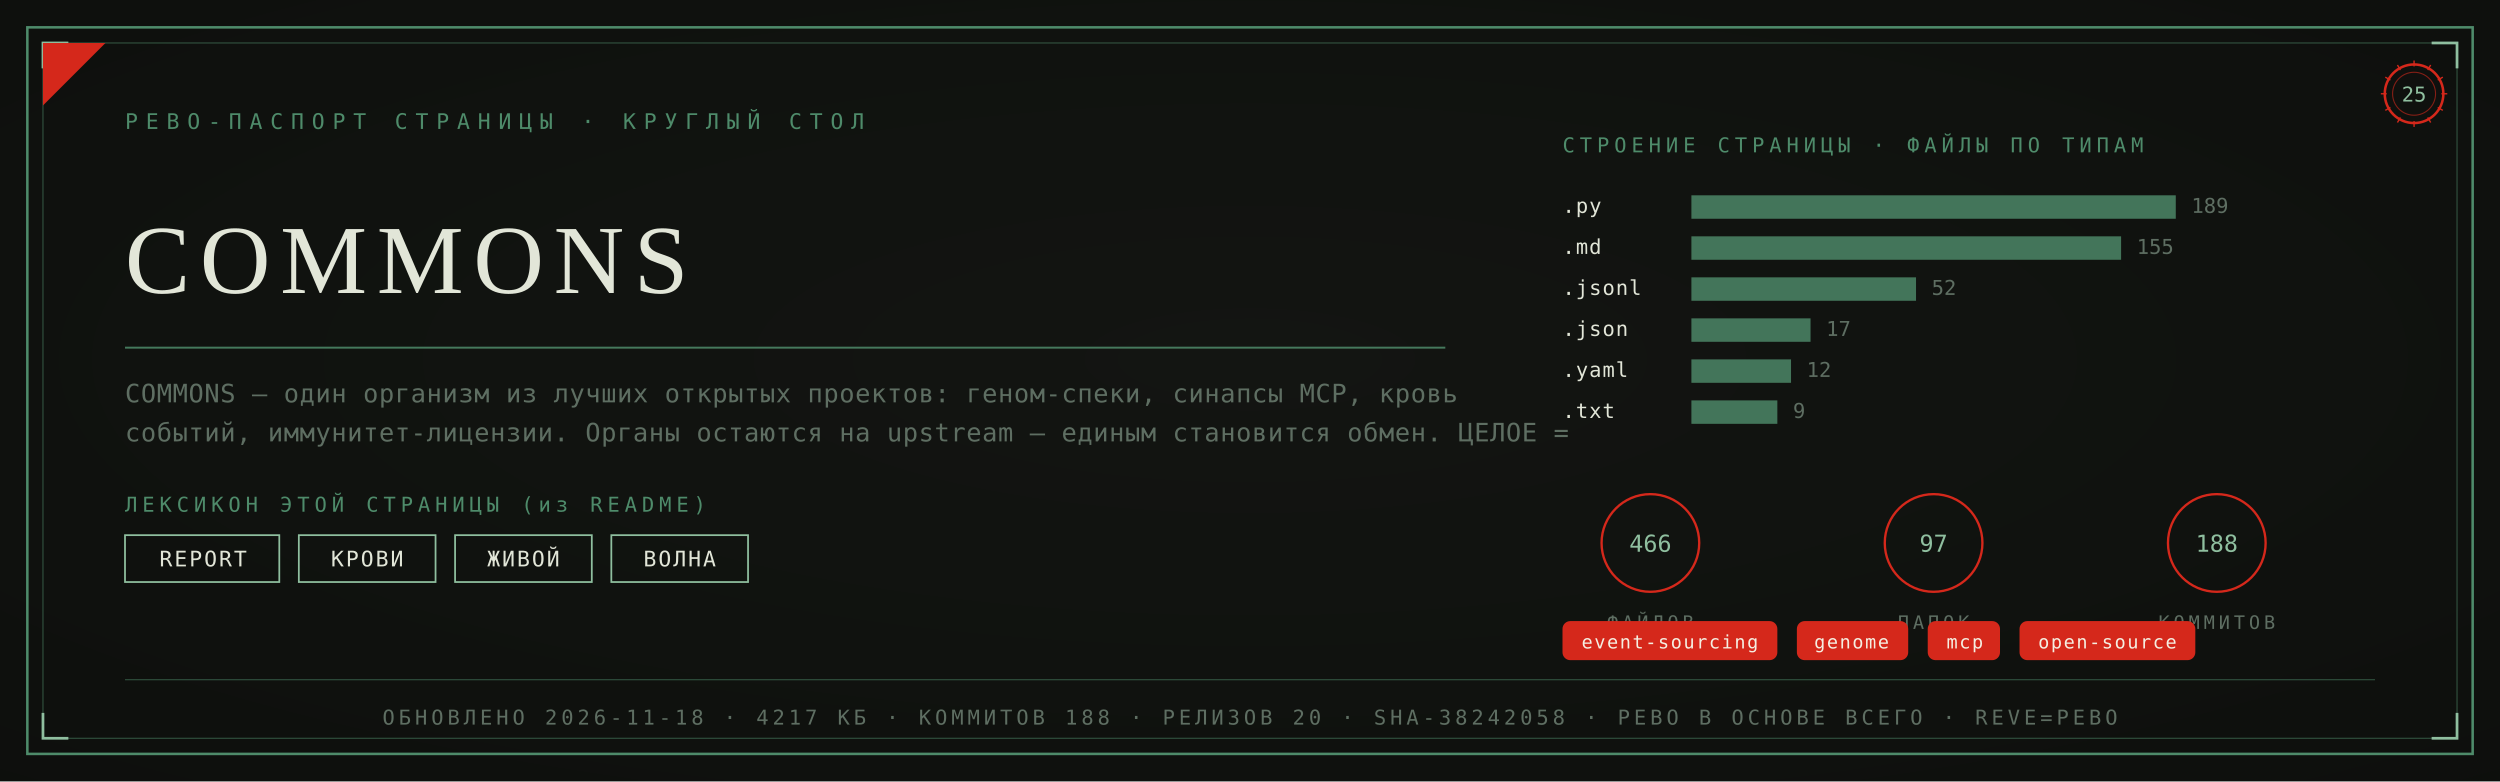
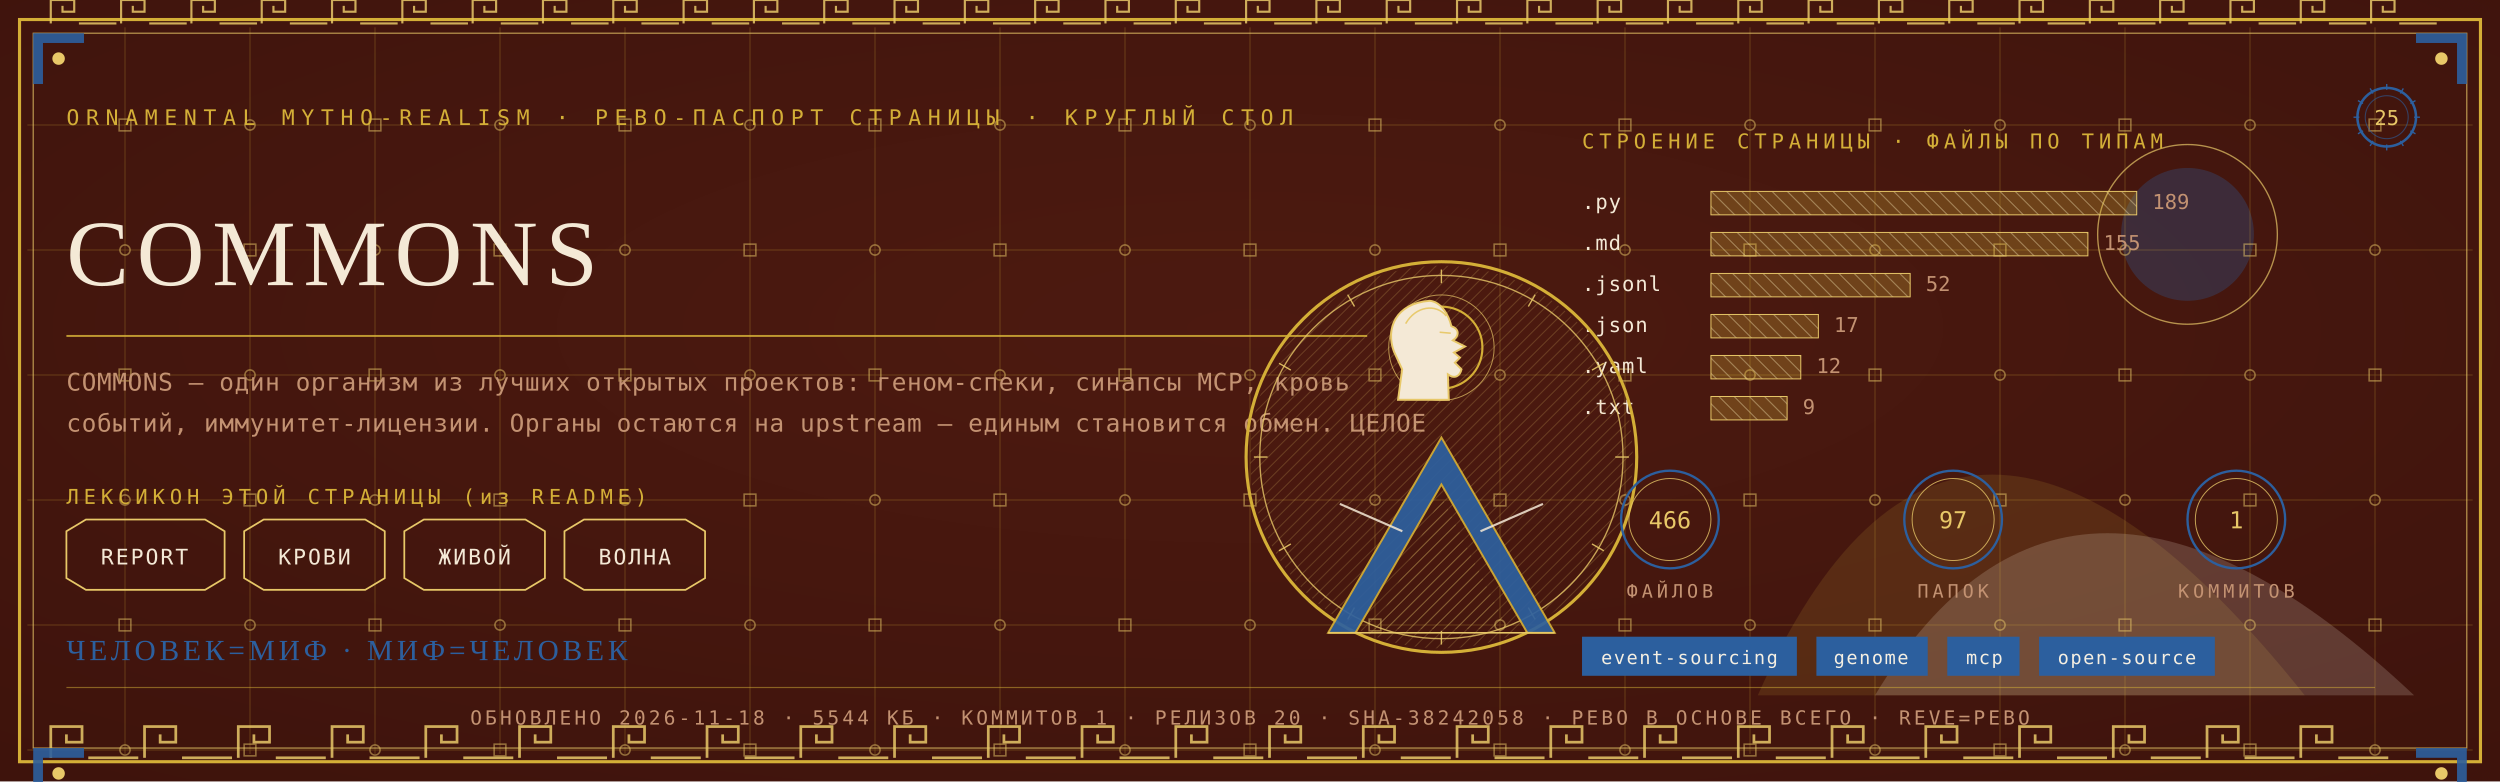
<svg xmlns="http://www.w3.org/2000/svg" viewBox="0 0 1280 400" width="1280" height="400">
  <defs>
-     <radialGradient id="rp25" cx="0.5" cy="0.46" r="1.05">
-       <stop offset="0" stop-color="#131612" />
-       <stop offset="1" stop-color="#0B0C0A" />
+     <radialGradient id="rp25" cx="0.5" cy="0.42" r="1.1">
+       <stop offset="0" stop-color="#4E1A10" />
+       <stop offset="1" stop-color="#38100A" />
    </radialGradient>
+     <pattern id="hatchm" width="4.2" height="4.2" patternUnits="userSpaceOnUse" patternTransform="rotate(45)">
+       <rect width="4.2" height="4.2" fill="none" />
+       <line x1="0" y1="0" x2="0" y2="4.2" stroke="#E8C868" stroke-width="0.5" />
+     </pattern>
+     <pattern id="hatchv" width="5.5" height="5.5" patternUnits="userSpaceOnUse" patternTransform="rotate(-45)">
+       <rect width="5.5" height="5.5" fill="none" />
+       <line x1="0" y1="0" x2="0" y2="5.5" stroke="#F4E9D6" stroke-width="0.5" />
+     </pattern>
  </defs>
-   <rect width="1280" height="400" fill="#0B0C0A" />
-   <rect width="1280" height="400" fill="url(#rp25)" opacity="0.92" />
-   <rect x="14" y="14" width="1252" height="372" fill="none" stroke="#4E8B6A" stroke-width="1.3" />
-   <rect x="22" y="22" width="1236" height="356" fill="none" stroke="#4E8B6A" stroke-width="0.55" opacity="0.55" />
-   <path d="M 22 35 L 22 22 L 35 22" fill="none" stroke="#8FBF9F" stroke-width="1.4" />
-   <path d="M 1258 35 L 1258 22 L 1245 22" fill="none" stroke="#8FBF9F" stroke-width="1.4" />
-   <path d="M 22 365 L 22 378 L 35 378" fill="none" stroke="#8FBF9F" stroke-width="1.4" />
-   <path d="M 1258 365 L 1258 378 L 1245 378" fill="none" stroke="#8FBF9F" stroke-width="1.4" />
-   <path d="M 22 54 L 22 22 L 54 22 Z" fill="#D5281B" />
-   <text x="64" y="66" font-family="'Cascadia Mono', ui-monospace, Consolas, monospace" font-size="11" fill="#4E8B6A" letter-spacing="4">РЕВО-ПАСПОРТ СТРАНИЦЫ · КРУГЛЫЙ СТОЛ</text>
-   <g transform="translate(1236,48)">
-     <circle r="15" fill="none" stroke="#D5281B" stroke-width="1.3" />
-     <circle r="11" fill="none" stroke="#D5281B" stroke-width="0.55" opacity="0.6" />
-     <text y="4" text-anchor="middle" font-family="'Cascadia Mono', ui-monospace, Consolas, monospace" font-size="10.5" fill="#8FBF9F">25</text>
-     <g stroke="#D5281B" stroke-width="0.7">
+   <rect width="1280" height="400" fill="#38100A" />
+   <rect width="1280" height="400" fill="url(#rp25)" opacity="0.94" />
+   <path d="M 900 356 Q 1000 130 1180 356 Z" fill="#D4AF37" opacity="0.14" />
+   <path d="M 960 356 Q 1060 190 1236 356 Z" fill="#F4E9D6" opacity="0.18" />
+   <circle cx="1120" cy="120" r="34" fill="#2C5F9E" opacity="0.30" />
+   <circle cx="1120" cy="120" r="46" fill="none" stroke="#E8C868" stroke-width="0.7" opacity="0.7" />
+   <g stroke="#D4AF37" stroke-width="0.45" opacity="0.30">
+     <line x1="64" y1="14" x2="64" y2="386" />
+     <line x1="128" y1="14" x2="128" y2="386" />
+     <line x1="192" y1="14" x2="192" y2="386" />
+     <line x1="256" y1="14" x2="256" y2="386" />
+     <line x1="320" y1="14" x2="320" y2="386" />
+     <line x1="384" y1="14" x2="384" y2="386" />
+     <line x1="448" y1="14" x2="448" y2="386" />
+     <line x1="512" y1="14" x2="512" y2="386" />
+     <line x1="576" y1="14" x2="576" y2="386" />
+     <line x1="640" y1="14" x2="640" y2="386" />
+     <line x1="704" y1="14" x2="704" y2="386" />
+     <line x1="768" y1="14" x2="768" y2="386" />
+     <line x1="832" y1="14" x2="832" y2="386" />
+     <line x1="896" y1="14" x2="896" y2="386" />
+     <line x1="960" y1="14" x2="960" y2="386" />
+     <line x1="1024" y1="14" x2="1024" y2="386" />
+     <line x1="1088" y1="14" x2="1088" y2="386" />
+     <line x1="1152" y1="14" x2="1152" y2="386" />
+     <line x1="1216" y1="14" x2="1216" y2="386" />
+     <line x1="14" y1="64" x2="1266" y2="64" />
+     <line x1="14" y1="128" x2="1266" y2="128" />
+     <line x1="14" y1="192" x2="1266" y2="192" />
+     <line x1="14" y1="256" x2="1266" y2="256" />
+     <line x1="14" y1="320" x2="1266" y2="320" />
+     <line x1="14" y1="384" x2="1266" y2="384" />
+   </g>
+   <g fill="none" stroke="#E8C868" stroke-width="0.8" opacity="0.5">
+     <rect x="61" y="61" width="6" height="6" />
+     <circle cx="64" cy="128" r="2.6" />
+     <rect x="61" y="189" width="6" height="6" />
+     <circle cx="64" cy="256" r="2.6" />
+     <rect x="61" y="317" width="6" height="6" />
+     <circle cx="64" cy="384" r="2.6" />
+     <circle cx="128" cy="64" r="2.6" />
+     <rect x="125" y="125" width="6" height="6" />
+     <circle cx="128" cy="192" r="2.6" />
+     <rect x="125" y="253" width="6" height="6" />
+     <circle cx="128" cy="320" r="2.6" />
+     <rect x="125" y="381" width="6" height="6" />
+     <rect x="189" y="61" width="6" height="6" />
+     <circle cx="192" cy="128" r="2.6" />
+     <rect x="189" y="189" width="6" height="6" />
+     <circle cx="192" cy="256" r="2.6" />
+     <rect x="189" y="317" width="6" height="6" />
+     <circle cx="192" cy="384" r="2.6" />
+     <circle cx="256" cy="64" r="2.6" />
+     <rect x="253" y="125" width="6" height="6" />
+     <circle cx="256" cy="192" r="2.6" />
+     <rect x="253" y="253" width="6" height="6" />
+     <circle cx="256" cy="320" r="2.6" />
+     <rect x="253" y="381" width="6" height="6" />
+     <rect x="317" y="61" width="6" height="6" />
+     <circle cx="320" cy="128" r="2.6" />
+     <rect x="317" y="189" width="6" height="6" />
+     <circle cx="320" cy="256" r="2.6" />
+     <rect x="317" y="317" width="6" height="6" />
+     <circle cx="320" cy="384" r="2.6" />
+     <circle cx="384" cy="64" r="2.6" />
+     <rect x="381" y="125" width="6" height="6" />
+     <circle cx="384" cy="192" r="2.6" />
+     <rect x="381" y="253" width="6" height="6" />
+     <circle cx="384" cy="320" r="2.6" />
+     <rect x="381" y="381" width="6" height="6" />
+     <rect x="445" y="61" width="6" height="6" />
+     <circle cx="448" cy="128" r="2.6" />
+     <rect x="445" y="189" width="6" height="6" />
+     <circle cx="448" cy="256" r="2.6" />
+     <rect x="445" y="317" width="6" height="6" />
+     <circle cx="448" cy="384" r="2.6" />
+     <circle cx="512" cy="64" r="2.6" />
+     <rect x="509" y="125" width="6" height="6" />
+     <circle cx="512" cy="192" r="2.6" />
+     <rect x="509" y="253" width="6" height="6" />
+     <circle cx="512" cy="320" r="2.6" />
+     <rect x="509" y="381" width="6" height="6" />
+     <rect x="573" y="61" width="6" height="6" />
+     <circle cx="576" cy="128" r="2.6" />
+     <rect x="573" y="189" width="6" height="6" />
+     <circle cx="576" cy="256" r="2.6" />
+     <rect x="573" y="317" width="6" height="6" />
+     <circle cx="576" cy="384" r="2.6" />
+     <circle cx="640" cy="64" r="2.6" />
+     <rect x="637" y="125" width="6" height="6" />
+     <circle cx="640" cy="192" r="2.6" />
+     <rect x="637" y="253" width="6" height="6" />
+     <circle cx="640" cy="320" r="2.6" />
+     <rect x="637" y="381" width="6" height="6" />
+     <rect x="701" y="61" width="6" height="6" />
+     <circle cx="704" cy="128" r="2.6" />
+     <rect x="701" y="189" width="6" height="6" />
+     <circle cx="704" cy="256" r="2.6" />
+     <rect x="701" y="317" width="6" height="6" />
+     <circle cx="704" cy="384" r="2.6" />
+     <circle cx="768" cy="64" r="2.6" />
+     <rect x="765" y="125" width="6" height="6" />
+     <circle cx="768" cy="192" r="2.6" />
+     <rect x="765" y="253" width="6" height="6" />
+     <circle cx="768" cy="320" r="2.6" />
+     <rect x="765" y="381" width="6" height="6" />
+     <rect x="829" y="61" width="6" height="6" />
+     <circle cx="832" cy="128" r="2.6" />
+     <rect x="829" y="189" width="6" height="6" />
+     <circle cx="832" cy="256" r="2.6" />
+     <rect x="829" y="317" width="6" height="6" />
+     <circle cx="832" cy="384" r="2.6" />
+     <circle cx="896" cy="64" r="2.6" />
+     <rect x="893" y="125" width="6" height="6" />
+     <circle cx="896" cy="192" r="2.6" />
+     <rect x="893" y="253" width="6" height="6" />
+     <circle cx="896" cy="320" r="2.6" />
+     <rect x="893" y="381" width="6" height="6" />
+     <rect x="957" y="61" width="6" height="6" />
+     <circle cx="960" cy="128" r="2.6" />
+     <rect x="957" y="189" width="6" height="6" />
+     <circle cx="960" cy="256" r="2.6" />
+     <rect x="957" y="317" width="6" height="6" />
+     <circle cx="960" cy="384" r="2.6" />
+     <circle cx="1024" cy="64" r="2.6" />
+     <rect x="1021" y="125" width="6" height="6" />
+     <circle cx="1024" cy="192" r="2.6" />
+     <rect x="1021" y="253" width="6" height="6" />
+     <circle cx="1024" cy="320" r="2.6" />
+     <rect x="1021" y="381" width="6" height="6" />
+     <rect x="1085" y="61" width="6" height="6" />
+     <circle cx="1088" cy="128" r="2.6" />
+     <rect x="1085" y="189" width="6" height="6" />
+     <circle cx="1088" cy="256" r="2.6" />
+     <rect x="1085" y="317" width="6" height="6" />
+     <circle cx="1088" cy="384" r="2.6" />
+     <circle cx="1152" cy="64" r="2.6" />
+     <rect x="1149" y="125" width="6" height="6" />
+     <circle cx="1152" cy="192" r="2.6" />
+     <rect x="1149" y="253" width="6" height="6" />
+     <circle cx="1152" cy="320" r="2.6" />
+     <rect x="1149" y="381" width="6" height="6" />
+     <rect x="1213" y="61" width="6" height="6" />
+     <circle cx="1216" cy="128" r="2.6" />
+     <rect x="1213" y="189" width="6" height="6" />
+     <circle cx="1216" cy="256" r="2.6" />
+     <rect x="1213" y="317" width="6" height="6" />
+     <circle cx="1216" cy="384" r="2.6" />
+   </g>
+   <rect x="10" y="10" width="1260" height="380" fill="none" stroke="#D4AF37" stroke-width="1.6" />
+   <rect x="17" y="17" width="1246" height="366" fill="none" stroke="#E8C868" stroke-width="0.6" opacity="0.75" />
+   <g fill="none" stroke="#E8C868" stroke-width="1.4" opacity="0.85">
+     <path d="M 26 388 L 26 372 L 42 372 L 42 380.0 L 34.0 380.0 L 34.0 376.0" />
+     <line x1="45.2" y1="388" x2="70.8" y2="388" />
+     <path d="M 74 388 L 74 372 L 90 372 L 90 380.0 L 82.0 380.0 L 82.0 376.0" />
+     <line x1="93.2" y1="388" x2="118.8" y2="388" />
+     <path d="M 122 388 L 122 372 L 138 372 L 138 380.0 L 130.0 380.0 L 130.0 376.0" />
+     <line x1="141.2" y1="388" x2="166.8" y2="388" />
+     <path d="M 170 388 L 170 372 L 186 372 L 186 380.0 L 178.0 380.0 L 178.0 376.0" />
+     <line x1="189.2" y1="388" x2="214.8" y2="388" />
+     <path d="M 218 388 L 218 372 L 234 372 L 234 380.0 L 226.0 380.0 L 226.0 376.0" />
+     <line x1="237.2" y1="388" x2="262.8" y2="388" />
+     <path d="M 266 388 L 266 372 L 282 372 L 282 380.0 L 274.0 380.0 L 274.0 376.0" />
+     <line x1="285.2" y1="388" x2="310.8" y2="388" />
+     <path d="M 314 388 L 314 372 L 330 372 L 330 380.0 L 322.0 380.0 L 322.0 376.0" />
+     <line x1="333.2" y1="388" x2="358.8" y2="388" />
+     <path d="M 362 388 L 362 372 L 378 372 L 378 380.0 L 370.0 380.0 L 370.0 376.0" />
+     <line x1="381.2" y1="388" x2="406.8" y2="388" />
+     <path d="M 410 388 L 410 372 L 426 372 L 426 380.0 L 418.0 380.0 L 418.0 376.0" />
+     <line x1="429.2" y1="388" x2="454.8" y2="388" />
+     <path d="M 458 388 L 458 372 L 474 372 L 474 380.0 L 466.0 380.0 L 466.0 376.0" />
+     <line x1="477.2" y1="388" x2="502.8" y2="388" />
+     <path d="M 506 388 L 506 372 L 522 372 L 522 380.0 L 514.0 380.0 L 514.0 376.0" />
+     <line x1="525.2" y1="388" x2="550.8" y2="388" />
+     <path d="M 554 388 L 554 372 L 570 372 L 570 380.0 L 562.0 380.0 L 562.0 376.0" />
+     <line x1="573.2" y1="388" x2="598.8" y2="388" />
+     <path d="M 602 388 L 602 372 L 618 372 L 618 380.0 L 610.0 380.0 L 610.0 376.0" />
+     <line x1="621.2" y1="388" x2="646.8" y2="388" />
+     <path d="M 650 388 L 650 372 L 666 372 L 666 380.0 L 658.0 380.0 L 658.0 376.0" />
+     <line x1="669.2" y1="388" x2="694.8" y2="388" />
+     <path d="M 698 388 L 698 372 L 714 372 L 714 380.0 L 706.0 380.0 L 706.0 376.0" />
+     <line x1="717.2" y1="388" x2="742.8" y2="388" />
+     <path d="M 746 388 L 746 372 L 762 372 L 762 380.0 L 754.0 380.0 L 754.0 376.0" />
+     <line x1="765.2" y1="388" x2="790.8" y2="388" />
+     <path d="M 794 388 L 794 372 L 810 372 L 810 380.0 L 802.0 380.0 L 802.0 376.0" />
+     <line x1="813.2" y1="388" x2="838.8" y2="388" />
+     <path d="M 842 388 L 842 372 L 858 372 L 858 380.0 L 850.0 380.0 L 850.0 376.0" />
+     <line x1="861.2" y1="388" x2="886.8" y2="388" />
+     <path d="M 890 388 L 890 372 L 906 372 L 906 380.0 L 898.0 380.0 L 898.0 376.0" />
+     <line x1="909.2" y1="388" x2="934.8" y2="388" />
+     <path d="M 938 388 L 938 372 L 954 372 L 954 380.0 L 946.0 380.0 L 946.0 376.0" />
+     <line x1="957.2" y1="388" x2="982.8" y2="388" />
+     <path d="M 986 388 L 986 372 L 1002 372 L 1002 380.0 L 994.0 380.0 L 994.0 376.0" />
+     <line x1="1005.2" y1="388" x2="1030.8" y2="388" />
+     <path d="M 1034 388 L 1034 372 L 1050 372 L 1050 380.0 L 1042.0 380.0 L 1042.0 376.0" />
+     <line x1="1053.2" y1="388" x2="1078.8" y2="388" />
+     <path d="M 1082 388 L 1082 372 L 1098 372 L 1098 380.0 L 1090.0 380.0 L 1090.0 376.0" />
+     <line x1="1101.2" y1="388" x2="1126.8" y2="388" />
+     <path d="M 1130 388 L 1130 372 L 1146 372 L 1146 380.0 L 1138.0 380.0 L 1138.0 376.0" />
+     <line x1="1149.2" y1="388" x2="1174.8" y2="388" />
+     <path d="M 1178 388 L 1178 372 L 1194 372 L 1194 380.0 L 1186.0 380.0 L 1186.0 376.0" />
+     <line x1="1197.2" y1="388" x2="1222.8" y2="388" />
+   </g>
+   <g fill="none" stroke="#E8C868" stroke-width="1.1" opacity="0.85">
+     <path d="M 26 12 L 26 0 L 38 0 L 38 6.0 L 32.0 6.0 L 32.0 3.0" />
+     <line x1="40.4" y1="12" x2="59.6" y2="12" />
+     <path d="M 62 12 L 62 0 L 74 0 L 74 6.0 L 68.0 6.0 L 68.0 3.0" />
+     <line x1="76.4" y1="12" x2="95.6" y2="12" />
+     <path d="M 98 12 L 98 0 L 110 0 L 110 6.0 L 104.0 6.0 L 104.0 3.0" />
+     <line x1="112.4" y1="12" x2="131.6" y2="12" />
+     <path d="M 134 12 L 134 0 L 146 0 L 146 6.0 L 140.0 6.0 L 140.0 3.0" />
+     <line x1="148.4" y1="12" x2="167.6" y2="12" />
+     <path d="M 170 12 L 170 0 L 182 0 L 182 6.0 L 176.0 6.0 L 176.0 3.0" />
+     <line x1="184.4" y1="12" x2="203.6" y2="12" />
+     <path d="M 206 12 L 206 0 L 218 0 L 218 6.0 L 212.0 6.0 L 212.0 3.0" />
+     <line x1="220.4" y1="12" x2="239.6" y2="12" />
+     <path d="M 242 12 L 242 0 L 254 0 L 254 6.0 L 248.0 6.0 L 248.0 3.0" />
+     <line x1="256.4" y1="12" x2="275.6" y2="12" />
+     <path d="M 278 12 L 278 0 L 290 0 L 290 6.0 L 284.0 6.0 L 284.0 3.0" />
+     <line x1="292.4" y1="12" x2="311.6" y2="12" />
+     <path d="M 314 12 L 314 0 L 326 0 L 326 6.0 L 320.0 6.0 L 320.0 3.0" />
+     <line x1="328.4" y1="12" x2="347.6" y2="12" />
+     <path d="M 350 12 L 350 0 L 362 0 L 362 6.0 L 356.0 6.0 L 356.0 3.0" />
+     <line x1="364.4" y1="12" x2="383.6" y2="12" />
+     <path d="M 386 12 L 386 0 L 398 0 L 398 6.0 L 392.0 6.0 L 392.0 3.0" />
+     <line x1="400.4" y1="12" x2="419.6" y2="12" />
+     <path d="M 422 12 L 422 0 L 434 0 L 434 6.0 L 428.0 6.0 L 428.0 3.0" />
+     <line x1="436.4" y1="12" x2="455.6" y2="12" />
+     <path d="M 458 12 L 458 0 L 470 0 L 470 6.0 L 464.0 6.0 L 464.0 3.0" />
+     <line x1="472.4" y1="12" x2="491.6" y2="12" />
+     <path d="M 494 12 L 494 0 L 506 0 L 506 6.0 L 500.0 6.0 L 500.0 3.0" />
+     <line x1="508.4" y1="12" x2="527.6" y2="12" />
+     <path d="M 530 12 L 530 0 L 542 0 L 542 6.0 L 536.0 6.0 L 536.0 3.0" />
+     <line x1="544.4" y1="12" x2="563.6" y2="12" />
+     <path d="M 566 12 L 566 0 L 578 0 L 578 6.0 L 572.0 6.0 L 572.0 3.0" />
+     <line x1="580.4" y1="12" x2="599.6" y2="12" />
+     <path d="M 602 12 L 602 0 L 614 0 L 614 6.0 L 608.0 6.0 L 608.0 3.0" />
+     <line x1="616.4" y1="12" x2="635.6" y2="12" />
+     <path d="M 638 12 L 638 0 L 650 0 L 650 6.0 L 644.0 6.0 L 644.0 3.0" />
+     <line x1="652.4" y1="12" x2="671.6" y2="12" />
+     <path d="M 674 12 L 674 0 L 686 0 L 686 6.0 L 680.0 6.0 L 680.0 3.0" />
+     <line x1="688.4" y1="12" x2="707.6" y2="12" />
+     <path d="M 710 12 L 710 0 L 722 0 L 722 6.0 L 716.0 6.0 L 716.0 3.0" />
+     <line x1="724.4" y1="12" x2="743.6" y2="12" />
+     <path d="M 746 12 L 746 0 L 758 0 L 758 6.0 L 752.0 6.0 L 752.0 3.0" />
+     <line x1="760.4" y1="12" x2="779.6" y2="12" />
+     <path d="M 782 12 L 782 0 L 794 0 L 794 6.0 L 788.0 6.0 L 788.0 3.0" />
+     <line x1="796.4" y1="12" x2="815.6" y2="12" />
+     <path d="M 818 12 L 818 0 L 830 0 L 830 6.0 L 824.0 6.0 L 824.0 3.0" />
+     <line x1="832.4" y1="12" x2="851.6" y2="12" />
+     <path d="M 854 12 L 854 0 L 866 0 L 866 6.0 L 860.0 6.0 L 860.0 3.0" />
+     <line x1="868.4" y1="12" x2="887.6" y2="12" />
+     <path d="M 890 12 L 890 0 L 902 0 L 902 6.0 L 896.0 6.0 L 896.0 3.0" />
+     <line x1="904.4" y1="12" x2="923.6" y2="12" />
+     <path d="M 926 12 L 926 0 L 938 0 L 938 6.0 L 932.0 6.0 L 932.0 3.0" />
+     <line x1="940.4" y1="12" x2="959.6" y2="12" />
+     <path d="M 962 12 L 962 0 L 974 0 L 974 6.0 L 968.0 6.0 L 968.0 3.0" />
+     <line x1="976.4" y1="12" x2="995.6" y2="12" />
+     <path d="M 998 12 L 998 0 L 1010 0 L 1010 6.0 L 1004.0 6.0 L 1004.0 3.0" />
+     <line x1="1012.4" y1="12" x2="1031.6" y2="12" />
+     <path d="M 1034 12 L 1034 0 L 1046 0 L 1046 6.0 L 1040.0 6.0 L 1040.0 3.0" />
+     <line x1="1048.4" y1="12" x2="1067.6" y2="12" />
+     <path d="M 1070 12 L 1070 0 L 1082 0 L 1082 6.0 L 1076.0 6.0 L 1076.0 3.0" />
+     <line x1="1084.4" y1="12" x2="1103.6" y2="12" />
+     <path d="M 1106 12 L 1106 0 L 1118 0 L 1118 6.0 L 1112.0 6.0 L 1112.0 3.0" />
+     <line x1="1120.4" y1="12" x2="1139.6" y2="12" />
+     <path d="M 1142 12 L 1142 0 L 1154 0 L 1154 6.0 L 1148.0 6.0 L 1148.0 3.0" />
+     <line x1="1156.4" y1="12" x2="1175.6" y2="12" />
+     <path d="M 1178 12 L 1178 0 L 1190 0 L 1190 6.0 L 1184.0 6.0 L 1184.0 3.0" />
+     <line x1="1192.4" y1="12" x2="1211.6" y2="12" />
+     <path d="M 1214 12 L 1214 0 L 1226 0 L 1226 6.0 L 1220.0 6.0 L 1220.0 3.0" />
+     <line x1="1228.4" y1="12" x2="1247.6" y2="12" />
+   </g>
+   <g transform="translate(17,17) scale(1,1)">
+     <path d="M 0 0 L 26 0 L 26 5 L 5 5 L 5 26 L 0 26 Z" fill="#2C5F9E" opacity="0.9" />
+     <circle cx="13" cy="13" r="3.2" fill="#E8C868" />
+   </g>
+   <g transform="translate(1263,17) scale(-1,1)">
+     <path d="M 0 0 L 26 0 L 26 5 L 5 5 L 5 26 L 0 26 Z" fill="#2C5F9E" opacity="0.9" />
+     <circle cx="13" cy="13" r="3.2" fill="#E8C868" />
+   </g>
+   <g transform="translate(17,383) scale(1,1)">
+     <path d="M 0 0 L 26 0 L 26 5 L 5 5 L 5 26 L 0 26 Z" fill="#2C5F9E" opacity="0.9" />
+     <circle cx="13" cy="13" r="3.2" fill="#E8C868" />
+   </g>
+   <g transform="translate(1263,383) scale(-1,1)">
+     <path d="M 0 0 L 26 0 L 26 5 L 5 5 L 5 26 L 0 26 Z" fill="#2C5F9E" opacity="0.9" />
+     <circle cx="13" cy="13" r="3.2" fill="#E8C868" />
+   </g>
+   <text x="34" y="64" font-family="'Cascadia Mono', ui-monospace, Consolas, monospace" font-size="11" fill="#D4AF37" letter-spacing="3.4">ORNAMENTAL MYTHO-REALISM · РЕВО-ПАСПОРТ СТРАНИЦЫ · КРУГЛЫЙ СТОЛ</text>
+   <g transform="translate(1222,60)">
+     <circle r="15" fill="none" stroke="#2C5F9E" stroke-width="1.3" />
+     <circle r="11" fill="none" stroke="#2C5F9E" stroke-width="0.55" opacity="0.6" />
+     <text y="4" text-anchor="middle" font-family="'Cascadia Mono', ui-monospace, Consolas, monospace" font-size="10.5" fill="#E8C868">25</text>
+     <g stroke="#2C5F9E" stroke-width="0.7">
      <line x1="0" y1="-17" x2="0" y2="-14" transform="rotate(0)" />
      <line x1="0" y1="-17" x2="0" y2="-14" transform="rotate(30)" />
      <line x1="0" y1="-17" x2="0" y2="-14" transform="rotate(60)" />
      <line x1="0" y1="-17" x2="0" y2="-14" transform="rotate(90)" />
      <line x1="0" y1="-17" x2="0" y2="-14" transform="rotate(120)" />
      <line x1="0" y1="-17" x2="0" y2="-14" transform="rotate(150)" />
      <line x1="0" y1="-17" x2="0" y2="-14" transform="rotate(180)" />
      <line x1="0" y1="-17" x2="0" y2="-14" transform="rotate(210)" />
      <line x1="0" y1="-17" x2="0" y2="-14" transform="rotate(240)" />
      <line x1="0" y1="-17" x2="0" y2="-14" transform="rotate(270)" />
      <line x1="0" y1="-17" x2="0" y2="-14" transform="rotate(300)" />
      <line x1="0" y1="-17" x2="0" y2="-14" transform="rotate(330)" />
    </g>
  </g>
-   <text x="64" y="150" font-family="Georgia, 'Times New Roman', serif" font-size="50.0" fill="#E2E6D8" letter-spacing="5">COMMONS</text>
-   <line x1="64" y1="178" x2="740" y2="178" stroke="#4E8B6A" stroke-width="1" opacity="0.85" />
-   <text x="64" y="206" font-family="'Cascadia Mono', ui-monospace, Consolas, monospace" font-size="13" fill="#5E6E62" letter-spacing="0.3">COMMONS — один организм из лучших открытых проектов: геном-спеки, синапсы MCP, кровь</text>
-   <text x="64" y="226" font-family="'Cascadia Mono', ui-monospace, Consolas, monospace" font-size="13" fill="#5E6E62" letter-spacing="0.3">событий, иммунитет-лицензии. Органы остаются на upstream — единым становится обмен. ЦЕЛОЕ =</text>
-   <text x="64" y="262" font-family="'Cascadia Mono', ui-monospace, Consolas, monospace" font-size="10.5" fill="#4E8B6A" letter-spacing="2.5">ЛЕКСИКОН ЭТОЙ СТРАНИЦЫ (из README)</text>
-   <rect x="64" y="274" width="79" height="24" fill="none" stroke="#8FBF9F" stroke-width="0.9" />
-   <text x="104" y="290" text-anchor="middle" font-family="'Cascadia Mono', ui-monospace, Consolas, monospace" font-size="11" fill="#E2E6D8" letter-spacing="1">REPORT</text>
-   <rect x="153" y="274" width="70" height="24" fill="none" stroke="#8FBF9F" stroke-width="0.9" />
-   <text x="188" y="290" text-anchor="middle" font-family="'Cascadia Mono', ui-monospace, Consolas, monospace" font-size="11" fill="#E2E6D8" letter-spacing="1">КРОВИ</text>
-   <rect x="233" y="274" width="70" height="24" fill="none" stroke="#8FBF9F" stroke-width="0.9" />
-   <text x="268" y="290" text-anchor="middle" font-family="'Cascadia Mono', ui-monospace, Consolas, monospace" font-size="11" fill="#E2E6D8" letter-spacing="1">ЖИВОЙ</text>
-   <rect x="313" y="274" width="70" height="24" fill="none" stroke="#8FBF9F" stroke-width="0.9" />
-   <text x="348" y="290" text-anchor="middle" font-family="'Cascadia Mono', ui-monospace, Consolas, monospace" font-size="11" fill="#E2E6D8" letter-spacing="1">ВОЛНА</text>
-   <text x="800" y="78" font-family="'Cascadia Mono', ui-monospace, Consolas, monospace" font-size="10.5" fill="#4E8B6A" letter-spacing="2.5">СТРОЕНИЕ СТРАНИЦЫ · ФАЙЛЫ ПО ТИПАМ</text>
-   <text x="800" y="109" font-family="'Cascadia Mono', ui-monospace, Consolas, monospace" font-size="10.5" fill="#E2E6D8" letter-spacing="0.5">.py</text>
-   <rect x="866" y="100" width="248" height="12" fill="#4E8B6A" opacity="0.82" />
-   <text x="1122" y="109" font-family="'Cascadia Mono', ui-monospace, Consolas, monospace" font-size="10.5" fill="#5E6E62">189</text>
-   <text x="800" y="130" font-family="'Cascadia Mono', ui-monospace, Consolas, monospace" font-size="10.5" fill="#E2E6D8" letter-spacing="0.5">.md</text>
-   <rect x="866" y="121" width="220" height="12" fill="#4E8B6A" opacity="0.82" />
-   <text x="1094" y="130" font-family="'Cascadia Mono', ui-monospace, Consolas, monospace" font-size="10.5" fill="#5E6E62">155</text>
-   <text x="800" y="151" font-family="'Cascadia Mono', ui-monospace, Consolas, monospace" font-size="10.5" fill="#E2E6D8" letter-spacing="0.5">.jsonl</text>
-   <rect x="866" y="142" width="115" height="12" fill="#4E8B6A" opacity="0.82" />
-   <text x="989" y="151" font-family="'Cascadia Mono', ui-monospace, Consolas, monospace" font-size="10.5" fill="#5E6E62">52</text>
-   <text x="800" y="172" font-family="'Cascadia Mono', ui-monospace, Consolas, monospace" font-size="10.5" fill="#E2E6D8" letter-spacing="0.5">.json</text>
-   <rect x="866" y="163" width="61" height="12" fill="#4E8B6A" opacity="0.82" />
-   <text x="935" y="172" font-family="'Cascadia Mono', ui-monospace, Consolas, monospace" font-size="10.5" fill="#5E6E62">17</text>
-   <text x="800" y="193" font-family="'Cascadia Mono', ui-monospace, Consolas, monospace" font-size="10.5" fill="#E2E6D8" letter-spacing="0.5">.yaml</text>
-   <rect x="866" y="184" width="51" height="12" fill="#4E8B6A" opacity="0.82" />
-   <text x="925" y="193" font-family="'Cascadia Mono', ui-monospace, Consolas, monospace" font-size="10.5" fill="#5E6E62">12</text>
-   <text x="800" y="214" font-family="'Cascadia Mono', ui-monospace, Consolas, monospace" font-size="10.5" fill="#E2E6D8" letter-spacing="0.5">.txt</text>
-   <rect x="866" y="205" width="44" height="12" fill="#4E8B6A" opacity="0.82" />
-   <text x="918" y="214" font-family="'Cascadia Mono', ui-monospace, Consolas, monospace" font-size="10.5" fill="#5E6E62">9</text>
-   <g transform="translate(845,278)">
-     <circle r="25" fill="none" stroke="#D5281B" stroke-width="1.2" />
-     <text y="4.5" text-anchor="middle" font-family="'Cascadia Mono', ui-monospace, Consolas, monospace" font-size="12" fill="#8FBF9F">466</text>
-     <text y="44" text-anchor="middle" font-family="'Cascadia Mono', ui-monospace, Consolas, monospace" font-size="9.5" fill="#5E6E62" letter-spacing="2">ФАЙЛОВ</text>
-   </g>
-   <g transform="translate(990,278)">
-     <circle r="25" fill="none" stroke="#D5281B" stroke-width="1.2" />
-     <text y="4.5" text-anchor="middle" font-family="'Cascadia Mono', ui-monospace, Consolas, monospace" font-size="12" fill="#8FBF9F">97</text>
-     <text y="44" text-anchor="middle" font-family="'Cascadia Mono', ui-monospace, Consolas, monospace" font-size="9.5" fill="#5E6E62" letter-spacing="2">ПАПОК</text>
-   </g>
-   <g transform="translate(1135,278)">
-     <circle r="25" fill="none" stroke="#D5281B" stroke-width="1.2" />
-     <text y="4.5" text-anchor="middle" font-family="'Cascadia Mono', ui-monospace, Consolas, monospace" font-size="12" fill="#8FBF9F">188</text>
-     <text y="44" text-anchor="middle" font-family="'Cascadia Mono', ui-monospace, Consolas, monospace" font-size="9.5" fill="#5E6E62" letter-spacing="2">КОММИТОВ</text>
-   </g>
-   <rect x="800" y="318" rx="4" width="110" height="20" fill="#D5281B" />
-   <text x="855" y="332" text-anchor="middle" font-family="'Cascadia Mono', ui-monospace, Consolas, monospace" font-size="9.5" fill="#F5EFE2" letter-spacing="0.8">event-sourcing</text>
-   <rect x="920" y="318" rx="4" width="57" height="20" fill="#D5281B" />
-   <text x="948" y="332" text-anchor="middle" font-family="'Cascadia Mono', ui-monospace, Consolas, monospace" font-size="9.5" fill="#F5EFE2" letter-spacing="0.8">genome</text>
-   <rect x="987" y="318" rx="4" width="37" height="20" fill="#D5281B" />
-   <text x="1006" y="332" text-anchor="middle" font-family="'Cascadia Mono', ui-monospace, Consolas, monospace" font-size="9.5" fill="#F5EFE2" letter-spacing="0.8">mcp</text>
-   <rect x="1034" y="318" rx="4" width="90" height="20" fill="#D5281B" />
-   <text x="1079" y="332" text-anchor="middle" font-family="'Cascadia Mono', ui-monospace, Consolas, monospace" font-size="9.5" fill="#F5EFE2" letter-spacing="0.8">open-source</text>
-   <line x1="64" y1="348" x2="1216" y2="348" stroke="#4E8B6A" stroke-width="0.6" opacity="0.5" />
-   <text x="640" y="371" text-anchor="middle" font-family="'Cascadia Mono', ui-monospace, Consolas, monospace" font-size="10.5" fill="#5E6E62" letter-spacing="2">ОБНОВЛЕНО 2026-11-18 · 4217 КБ · КОММИТОВ 188 · РЕЛИЗОВ 20 · SHA-38242058 · РЕВО В ОСНОВЕ ВСЕГО · REVE=РЕВО</text>
+   <text x="34" y="146" font-family="Georgia, 'Times New Roman', serif" font-size="48.0" fill="#F4E9D6" letter-spacing="4">COMMONS</text>
+   <line x1="34" y1="172" x2="700" y2="172" stroke="#D4AF37" stroke-width="1" opacity="0.85" />
+   <text x="34" y="200" font-family="'Cascadia Mono', ui-monospace, Consolas, monospace" font-size="12.5" fill="#C39272" letter-spacing="0.3">COMMONS — один организм из лучших открытых проектов: геном-спеки, синапсы MCP, кровь</text>
+   <text x="34" y="221" font-family="'Cascadia Mono', ui-monospace, Consolas, monospace" font-size="12.5" fill="#C39272" letter-spacing="0.3">событий, иммунитет-лицензии. Органы остаются на upstream — единым становится обмен. ЦЕЛОЕ</text>
+   <text x="34" y="258" font-family="'Cascadia Mono', ui-monospace, Consolas, monospace" font-size="10.5" fill="#D4AF37" letter-spacing="2.5">ЛЕКСИКОН ЭТОЙ СТРАНИЦЫ (из README)</text>
+   <path d="M 34 272 L 44 266 L 105 266 L 115 272 L 115 296 L 105 302 L 44 302 L 34 296 Z" fill="none" stroke="#E8C868" stroke-width="0.9" />
+   <text x="74" y="289" text-anchor="middle" font-family="'Cascadia Mono', ui-monospace, Consolas, monospace" font-size="11" fill="#F4E9D6" letter-spacing="1">REPORT</text>
+   <path d="M 125 272 L 135 266 L 187 266 L 197 272 L 197 296 L 187 302 L 135 302 L 125 296 Z" fill="none" stroke="#E8C868" stroke-width="0.9" />
+   <text x="161" y="289" text-anchor="middle" font-family="'Cascadia Mono', ui-monospace, Consolas, monospace" font-size="11" fill="#F4E9D6" letter-spacing="1">КРОВИ</text>
+   <path d="M 207 272 L 217 266 L 269 266 L 279 272 L 279 296 L 269 302 L 217 302 L 207 296 Z" fill="none" stroke="#E8C868" stroke-width="0.9" />
+   <text x="243" y="289" text-anchor="middle" font-family="'Cascadia Mono', ui-monospace, Consolas, monospace" font-size="11" fill="#F4E9D6" letter-spacing="1">ЖИВОЙ</text>
+   <path d="M 289 272 L 299 266 L 351 266 L 361 272 L 361 296 L 351 302 L 299 302 L 289 296 Z" fill="none" stroke="#E8C868" stroke-width="0.9" />
+   <text x="325" y="289" text-anchor="middle" font-family="'Cascadia Mono', ui-monospace, Consolas, monospace" font-size="11" fill="#F4E9D6" letter-spacing="1">ВОЛНА</text>
+   <text x="810" y="76" font-family="'Cascadia Mono', ui-monospace, Consolas, monospace" font-size="10.5" fill="#D4AF37" letter-spacing="2.5">СТРОЕНИЕ СТРАНИЦЫ · ФАЙЛЫ ПО ТИПАМ</text>
+   <text x="810" y="107" font-family="'Cascadia Mono', ui-monospace, Consolas, monospace" font-size="10.5" fill="#F4E9D6" letter-spacing="0.5">.py</text>
+   <rect x="876" y="98" width="218" height="12" fill="url(#hatchv)" opacity="0.9" />
+   <rect x="876" y="98" width="218" height="12" fill="#D4AF37" opacity="0.28" />
+   <rect x="876" y="98" width="218" height="12" fill="none" stroke="#E8C868" stroke-width="0.5" />
+   <text x="1102" y="107" font-family="'Cascadia Mono', ui-monospace, Consolas, monospace" font-size="10.5" fill="#C39272">189</text>
+   <text x="810" y="128" font-family="'Cascadia Mono', ui-monospace, Consolas, monospace" font-size="10.5" fill="#F4E9D6" letter-spacing="0.5">.md</text>
+   <rect x="876" y="119" width="193" height="12" fill="url(#hatchv)" opacity="0.9" />
+   <rect x="876" y="119" width="193" height="12" fill="#D4AF37" opacity="0.28" />
+   <rect x="876" y="119" width="193" height="12" fill="none" stroke="#E8C868" stroke-width="0.5" />
+   <text x="1077" y="128" font-family="'Cascadia Mono', ui-monospace, Consolas, monospace" font-size="10.5" fill="#C39272">155</text>
+   <text x="810" y="149" font-family="'Cascadia Mono', ui-monospace, Consolas, monospace" font-size="10.5" fill="#F4E9D6" letter-spacing="0.5">.jsonl</text>
+   <rect x="876" y="140" width="102" height="12" fill="url(#hatchv)" opacity="0.9" />
+   <rect x="876" y="140" width="102" height="12" fill="#D4AF37" opacity="0.28" />
+   <rect x="876" y="140" width="102" height="12" fill="none" stroke="#E8C868" stroke-width="0.5" />
+   <text x="986" y="149" font-family="'Cascadia Mono', ui-monospace, Consolas, monospace" font-size="10.5" fill="#C39272">52</text>
+   <text x="810" y="170" font-family="'Cascadia Mono', ui-monospace, Consolas, monospace" font-size="10.5" fill="#F4E9D6" letter-spacing="0.5">.json</text>
+   <rect x="876" y="161" width="55" height="12" fill="url(#hatchv)" opacity="0.9" />
+   <rect x="876" y="161" width="55" height="12" fill="#D4AF37" opacity="0.28" />
+   <rect x="876" y="161" width="55" height="12" fill="none" stroke="#E8C868" stroke-width="0.5" />
+   <text x="939" y="170" font-family="'Cascadia Mono', ui-monospace, Consolas, monospace" font-size="10.5" fill="#C39272">17</text>
+   <text x="810" y="191" font-family="'Cascadia Mono', ui-monospace, Consolas, monospace" font-size="10.5" fill="#F4E9D6" letter-spacing="0.5">.yaml</text>
+   <rect x="876" y="182" width="46" height="12" fill="url(#hatchv)" opacity="0.9" />
+   <rect x="876" y="182" width="46" height="12" fill="#D4AF37" opacity="0.28" />
+   <rect x="876" y="182" width="46" height="12" fill="none" stroke="#E8C868" stroke-width="0.5" />
+   <text x="930" y="191" font-family="'Cascadia Mono', ui-monospace, Consolas, monospace" font-size="10.5" fill="#C39272">12</text>
+   <text x="810" y="212" font-family="'Cascadia Mono', ui-monospace, Consolas, monospace" font-size="10.5" fill="#F4E9D6" letter-spacing="0.5">.txt</text>
+   <rect x="876" y="203" width="39" height="12" fill="url(#hatchv)" opacity="0.9" />
+   <rect x="876" y="203" width="39" height="12" fill="#D4AF37" opacity="0.28" />
+   <rect x="876" y="203" width="39" height="12" fill="none" stroke="#E8C868" stroke-width="0.5" />
+   <text x="923" y="212" font-family="'Cascadia Mono', ui-monospace, Consolas, monospace" font-size="10.5" fill="#C39272">9</text>
+   <g transform="translate(738,234)">
+     <circle r="100" fill="none" stroke="#D4AF37" stroke-width="1.6" />
+     <circle r="93" fill="none" stroke="#E8C868" stroke-width="0.7" opacity="0.8" />
+     <circle r="98" fill="url(#hatchm)" opacity="0.4" />
+     <g stroke="#E8C868" stroke-width="0.7" opacity="0.9">
+       <line x1="0" y1="-96" x2="0" y2="-89" transform="rotate(0)" />
+       <line x1="0" y1="-96" x2="0" y2="-89" transform="rotate(30)" />
+       <line x1="0" y1="-96" x2="0" y2="-89" transform="rotate(60)" />
+       <line x1="0" y1="-96" x2="0" y2="-89" transform="rotate(90)" />
+       <line x1="0" y1="-96" x2="0" y2="-89" transform="rotate(120)" />
+       <line x1="0" y1="-96" x2="0" y2="-89" transform="rotate(150)" />
+       <line x1="0" y1="-96" x2="0" y2="-89" transform="rotate(180)" />
+       <line x1="0" y1="-96" x2="0" y2="-89" transform="rotate(210)" />
+       <line x1="0" y1="-96" x2="0" y2="-89" transform="rotate(240)" />
+       <line x1="0" y1="-96" x2="0" y2="-89" transform="rotate(270)" />
+       <line x1="0" y1="-96" x2="0" y2="-89" transform="rotate(300)" />
+       <line x1="0" y1="-96" x2="0" y2="-89" transform="rotate(330)" />
+     </g>
+     <circle cy="-56" r="21" fill="none" stroke="#D4AF37" stroke-width="1.1" />
+     <circle cy="-56" r="27" fill="none" stroke="#E8C868" stroke-width="0.5" opacity="0.7" />
+     <path d="M -6.0 -80.0 C -23.5 -78.7 -28.7 -65.7 -24.3 -54.0 L -20.1 -44.9 L -22.2 -29.3 L 3.8 -29.3 L 3.3 -42.3 C 6.9 -39.7 9.5 -41.5 10.3 -44.9 L 6.9 -48.3 L 9.5 -50.9 L 6.4 -53.5 L 12.1 -56.6 L 5.9 -59.7 C 9.5 -62.3 9.0 -65.7 5.1 -67.0 C 3.8 -72.7 -0.1 -79.5 -6.0 -80.0 Z" fill="#F4E9D6" stroke="#E8C868" stroke-width="1.0" />
+     <g fill="none" stroke="#E8C868" stroke-width="0.8" opacity="0.95">
+       <path d="M -18.3 -68.3 C -13.1 -77.4 -2.7 -78.7 2.5 -72.2" />
+       <path d="M -0.9 -63.9 L 4.8 -63.4" />
+     </g>
+     <path d="M -58.0 90.0 L 0 -10.0 L 58.0 90.0 L 44.0 90.0 L 0 14.0 L -44.0 90.0 Z" fill="#2C5F9E" opacity="0.92" stroke="#D4AF37" stroke-width="1.0" />
+     <path d="M -34.0 88.0 L 0 20.0 L 34.0 88.0" fill="url(#hatchm)" opacity="0.5" stroke="none" />
+     <path d="M -58.0 90.0 L 58.0 90.0" fill="none" stroke="#E8C868" stroke-width="0.8" />
+     <path d="M -52.0 24.0 L -20.0 38.0" fill="none" stroke="#F4E9D6" stroke-width="1.1" opacity="0.85" />
+     <path d="M 52.0 24.0 L 20.0 38.0" fill="none" stroke="#F4E9D6" stroke-width="1.1" opacity="0.85" />
+   </g>
+   <g transform="translate(855,266)">
+     <circle r="25" fill="none" stroke="#2C5F9E" stroke-width="1.2" />
+     <circle r="21" fill="none" stroke="#E8C868" stroke-width="0.5" opacity="0.8" />
+     <text y="4.5" text-anchor="middle" font-family="'Cascadia Mono', ui-monospace, Consolas, monospace" font-size="12" fill="#E8C868">466</text>
+     <text y="40" text-anchor="middle" font-family="'Cascadia Mono', ui-monospace, Consolas, monospace" font-size="9.5" fill="#C39272" letter-spacing="2">ФАЙЛОВ</text>
+   </g>
+   <g transform="translate(1000,266)">
+     <circle r="25" fill="none" stroke="#2C5F9E" stroke-width="1.2" />
+     <circle r="21" fill="none" stroke="#E8C868" stroke-width="0.5" opacity="0.8" />
+     <text y="4.5" text-anchor="middle" font-family="'Cascadia Mono', ui-monospace, Consolas, monospace" font-size="12" fill="#E8C868">97</text>
+     <text y="40" text-anchor="middle" font-family="'Cascadia Mono', ui-monospace, Consolas, monospace" font-size="9.5" fill="#C39272" letter-spacing="2">ПАПОК</text>
+   </g>
+   <g transform="translate(1145,266)">
+     <circle r="25" fill="none" stroke="#2C5F9E" stroke-width="1.2" />
+     <circle r="21" fill="none" stroke="#E8C868" stroke-width="0.5" opacity="0.8" />
+     <text y="4.5" text-anchor="middle" font-family="'Cascadia Mono', ui-monospace, Consolas, monospace" font-size="12" fill="#E8C868">1</text>
+     <text y="40" text-anchor="middle" font-family="'Cascadia Mono', ui-monospace, Consolas, monospace" font-size="9.5" fill="#C39272" letter-spacing="2">КОММИТОВ</text>
+   </g>
+   <rect x="810" y="326" rx="0" width="110" height="20" fill="#2C5F9E" />
+   <text x="865" y="340" text-anchor="middle" font-family="'Cascadia Mono', ui-monospace, Consolas, monospace" font-size="9.5" fill="#F5EFE2" letter-spacing="0.8">event-sourcing</text>
+   <rect x="930" y="326" rx="0" width="57" height="20" fill="#2C5F9E" />
+   <text x="958" y="340" text-anchor="middle" font-family="'Cascadia Mono', ui-monospace, Consolas, monospace" font-size="9.5" fill="#F5EFE2" letter-spacing="0.8">genome</text>
+   <rect x="997" y="326" rx="0" width="37" height="20" fill="#2C5F9E" />
+   <text x="1016" y="340" text-anchor="middle" font-family="'Cascadia Mono', ui-monospace, Consolas, monospace" font-size="9.5" fill="#F5EFE2" letter-spacing="0.8">mcp</text>
+   <rect x="1044" y="326" rx="0" width="90" height="20" fill="#2C5F9E" />
+   <text x="1089" y="340" text-anchor="middle" font-family="'Cascadia Mono', ui-monospace, Consolas, monospace" font-size="9.5" fill="#F5EFE2" letter-spacing="0.8">open-source</text>
+   <text x="34" y="338" font-family="Georgia, 'Times New Roman', serif" font-size="15" fill="#2C5F9E" letter-spacing="2">ЧЕЛОВЕК=МИФ · МИФ=ЧЕЛОВЕК</text>
+   <line x1="34" y1="352" x2="1216" y2="352" stroke="#D4AF37" stroke-width="0.6" opacity="0.5" />
+   <text x="640" y="371" text-anchor="middle" font-family="'Cascadia Mono', ui-monospace, Consolas, monospace" font-size="10" fill="#C39272" letter-spacing="1.6">ОБНОВЛЕНО 2026-11-18 · 5544 КБ · КОММИТОВ 1 · РЕЛИЗОВ 20 · SHA-38242058 · РЕВО В ОСНОВЕ ВСЕГО · REVE=РЕВО</text>
</svg>
